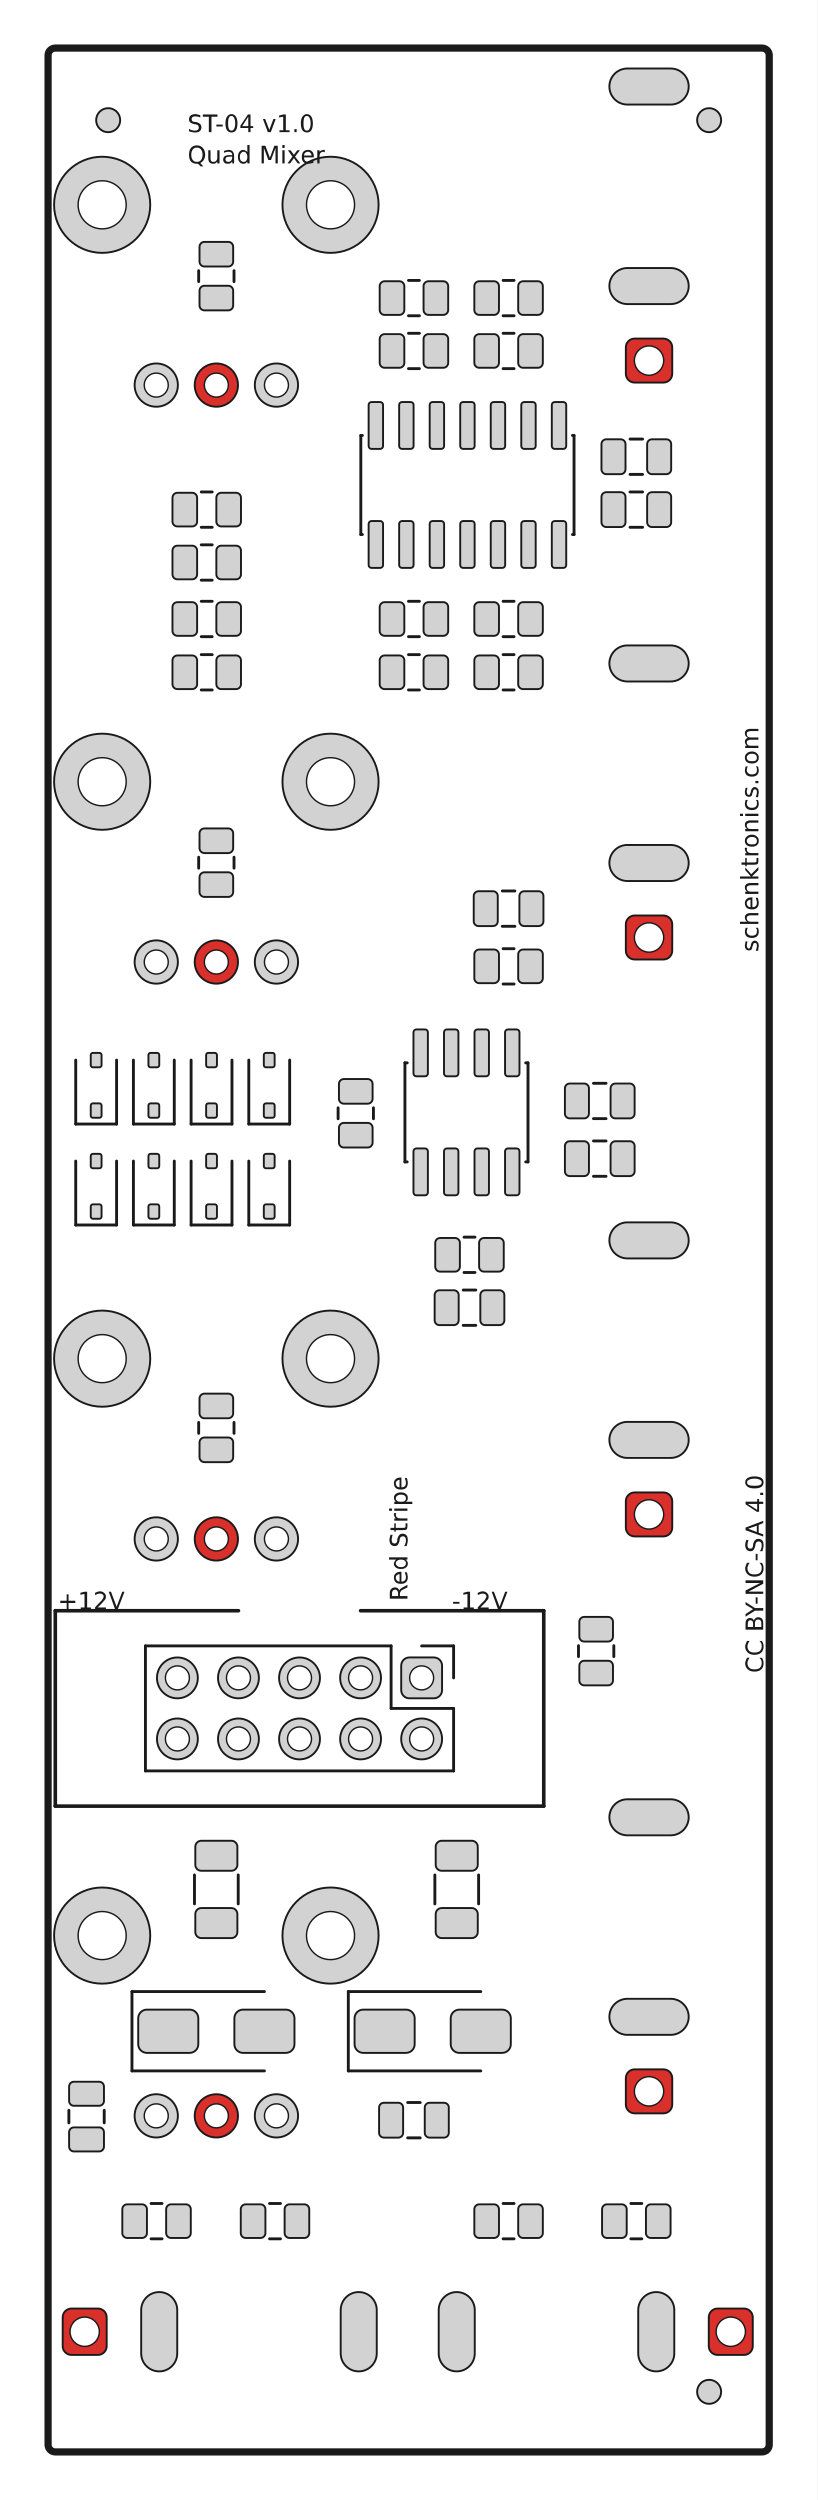
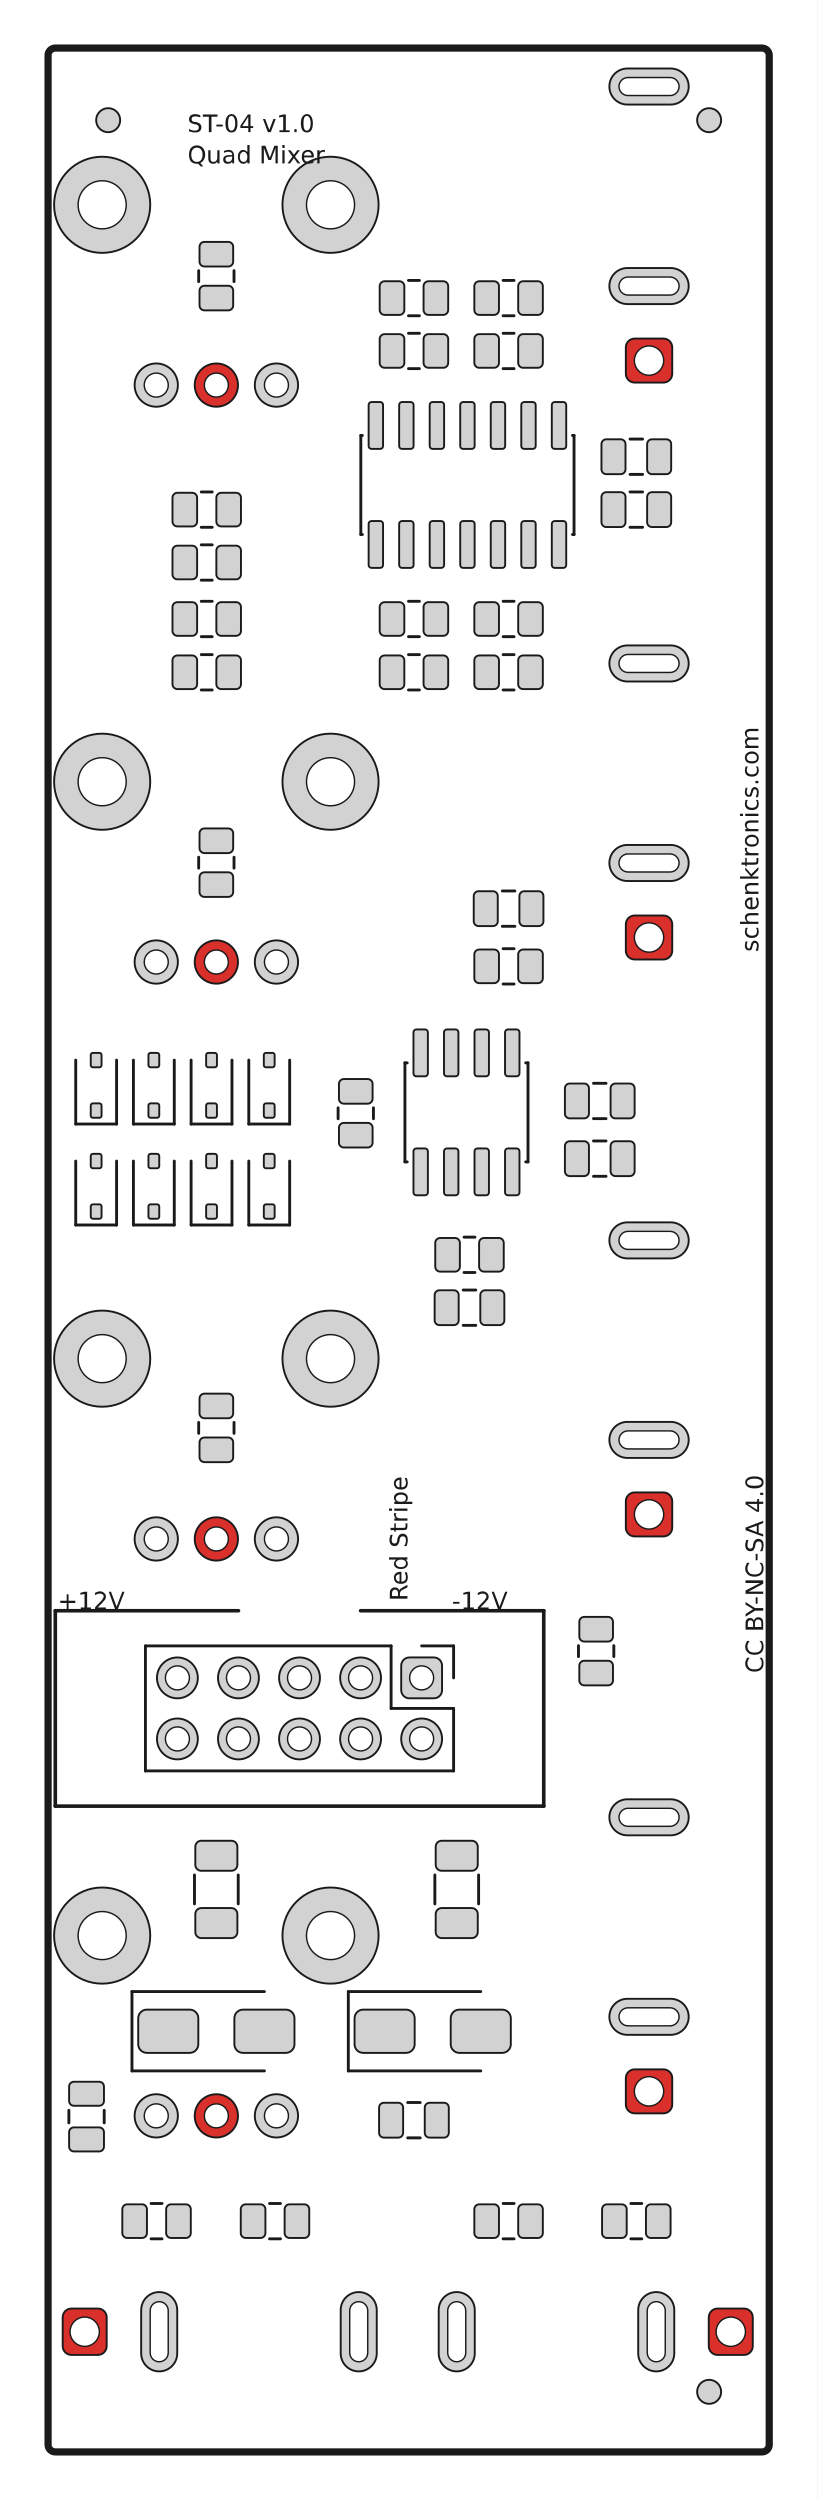
<svg xmlns="http://www.w3.org/2000/svg" viewBox="98.000 48.000 34.000 104.000" width="204" height="624">
  <rect x="98.000" y="48.000" width="34.000" height="104.000" fill="#fff" />
  <rect x="100.0" y="50.0" width="30.0" height="100.0" rx="0.3" fill="#fff" stroke="#1a1a1a" stroke-width="0.3" />
  <rect x="124.035" y="62.085" width="1.930" height="1.830" rx="0.366" fill="#d9302c" stroke="#1a1a1a" stroke-width="0.08" />
  <circle cx="125.000" cy="63.000" r="0.610" fill="#fff" stroke="#1a1a1a" stroke-width="0.06" />
  <rect x="123.350" y="50.850" width="3.300" height="1.500" rx="0.750" fill="#d2d2d2" stroke="#1a1a1a" stroke-width="0.08" />
+   <rect x="123.750" y="51.225" width="2.500" height="0.750" rx="0.375" fill="#fff" stroke="#1a1a1a" stroke-width="0.06" />
  <rect x="123.350" y="59.150" width="3.300" height="1.500" rx="0.750" fill="#d2d2d2" stroke="#1a1a1a" stroke-width="0.08" />
+   <rect x="123.750" y="59.525" width="2.500" height="0.750" rx="0.375" fill="#fff" stroke="#1a1a1a" stroke-width="0.06" />
  <circle cx="111.750" cy="56.520" r="2.000" fill="#d2d2d2" stroke="#1a1a1a" stroke-width="0.08" />
  <circle cx="111.750" cy="56.520" r="1.000" fill="#fff" stroke="#1a1a1a" stroke-width="0.06" />
  <circle cx="102.250" cy="56.520" r="2.000" fill="#d2d2d2" stroke="#1a1a1a" stroke-width="0.08" />
  <circle cx="102.250" cy="56.520" r="1.000" fill="#fff" stroke="#1a1a1a" stroke-width="0.06" />
  <circle cx="104.500" cy="64.020" r="0.900" fill="#d2d2d2" stroke="#1a1a1a" stroke-width="0.08" />
  <circle cx="104.500" cy="64.020" r="0.500" fill="#fff" stroke="#1a1a1a" stroke-width="0.06" />
  <circle cx="107.000" cy="64.020" r="0.900" fill="#d9302c" stroke="#1a1a1a" stroke-width="0.08" />
  <circle cx="107.000" cy="64.020" r="0.500" fill="#fff" stroke="#1a1a1a" stroke-width="0.06" />
  <circle cx="109.500" cy="64.020" r="0.900" fill="#d2d2d2" stroke="#1a1a1a" stroke-width="0.08" />
  <circle cx="109.500" cy="64.020" r="0.500" fill="#fff" stroke="#1a1a1a" stroke-width="0.06" />
  <rect x="100.608" y="144.035" width="1.830" height="1.930" rx="0.366" fill="#d9302c" stroke="#1a1a1a" stroke-width="0.08" />
  <circle cx="101.523" cy="145.000" r="0.610" fill="#fff" stroke="#1a1a1a" stroke-width="0.06" />
  <rect x="112.173" y="143.350" width="1.500" height="3.300" rx="0.750" fill="#d2d2d2" stroke="#1a1a1a" stroke-width="0.08" />
+   <rect x="112.548" y="143.750" width="0.750" height="2.500" rx="0.375" fill="#fff" stroke="#1a1a1a" stroke-width="0.06" />
  <rect x="103.873" y="143.350" width="1.500" height="3.300" rx="0.750" fill="#d2d2d2" stroke="#1a1a1a" stroke-width="0.08" />
+   <rect x="104.248" y="143.750" width="0.750" height="2.500" rx="0.375" fill="#fff" stroke="#1a1a1a" stroke-width="0.06" />
  <rect x="127.485" y="144.035" width="1.830" height="1.930" rx="0.366" fill="#d9302c" stroke="#1a1a1a" stroke-width="0.08" />
  <circle cx="128.400" cy="145.000" r="0.610" fill="#fff" stroke="#1a1a1a" stroke-width="0.06" />
  <rect x="116.250" y="143.350" width="1.500" height="3.300" rx="0.750" fill="#d2d2d2" stroke="#1a1a1a" stroke-width="0.08" />
+   <rect x="116.625" y="143.750" width="0.750" height="2.500" rx="0.375" fill="#fff" stroke="#1a1a1a" stroke-width="0.06" />
  <rect x="124.550" y="143.350" width="1.500" height="3.300" rx="0.750" fill="#d2d2d2" stroke="#1a1a1a" stroke-width="0.08" />
+   <rect x="124.925" y="143.750" width="0.750" height="2.500" rx="0.375" fill="#fff" stroke="#1a1a1a" stroke-width="0.06" />
  <circle cx="111.750" cy="80.520" r="2.000" fill="#d2d2d2" stroke="#1a1a1a" stroke-width="0.08" />
  <circle cx="111.750" cy="80.520" r="1.000" fill="#fff" stroke="#1a1a1a" stroke-width="0.06" />
  <circle cx="102.250" cy="80.520" r="2.000" fill="#d2d2d2" stroke="#1a1a1a" stroke-width="0.08" />
  <circle cx="102.250" cy="80.520" r="1.000" fill="#fff" stroke="#1a1a1a" stroke-width="0.06" />
  <circle cx="104.500" cy="88.020" r="0.900" fill="#d2d2d2" stroke="#1a1a1a" stroke-width="0.08" />
  <circle cx="104.500" cy="88.020" r="0.500" fill="#fff" stroke="#1a1a1a" stroke-width="0.06" />
  <circle cx="107.000" cy="88.020" r="0.900" fill="#d9302c" stroke="#1a1a1a" stroke-width="0.08" />
  <circle cx="107.000" cy="88.020" r="0.500" fill="#fff" stroke="#1a1a1a" stroke-width="0.06" />
  <circle cx="109.500" cy="88.020" r="0.900" fill="#d2d2d2" stroke="#1a1a1a" stroke-width="0.08" />
  <circle cx="109.500" cy="88.020" r="0.500" fill="#fff" stroke="#1a1a1a" stroke-width="0.06" />
  <circle cx="111.750" cy="104.520" r="2.000" fill="#d2d2d2" stroke="#1a1a1a" stroke-width="0.08" />
  <circle cx="111.750" cy="104.520" r="1.000" fill="#fff" stroke="#1a1a1a" stroke-width="0.06" />
  <circle cx="102.250" cy="104.520" r="2.000" fill="#d2d2d2" stroke="#1a1a1a" stroke-width="0.08" />
  <circle cx="102.250" cy="104.520" r="1.000" fill="#fff" stroke="#1a1a1a" stroke-width="0.06" />
  <circle cx="104.500" cy="112.020" r="0.900" fill="#d2d2d2" stroke="#1a1a1a" stroke-width="0.08" />
  <circle cx="104.500" cy="112.020" r="0.500" fill="#fff" stroke="#1a1a1a" stroke-width="0.06" />
  <circle cx="107.000" cy="112.020" r="0.900" fill="#d9302c" stroke="#1a1a1a" stroke-width="0.08" />
  <circle cx="107.000" cy="112.020" r="0.500" fill="#fff" stroke="#1a1a1a" stroke-width="0.06" />
  <circle cx="109.500" cy="112.020" r="0.900" fill="#d2d2d2" stroke="#1a1a1a" stroke-width="0.08" />
  <circle cx="109.500" cy="112.020" r="0.500" fill="#fff" stroke="#1a1a1a" stroke-width="0.06" />
  <rect x="124.035" y="86.085" width="1.930" height="1.830" rx="0.366" fill="#d9302c" stroke="#1a1a1a" stroke-width="0.08" />
  <circle cx="125.000" cy="87.000" r="0.610" fill="#fff" stroke="#1a1a1a" stroke-width="0.06" />
  <rect x="123.350" y="74.850" width="3.300" height="1.500" rx="0.750" fill="#d2d2d2" stroke="#1a1a1a" stroke-width="0.08" />
+   <rect x="123.750" y="75.225" width="2.500" height="0.750" rx="0.375" fill="#fff" stroke="#1a1a1a" stroke-width="0.06" />
  <rect x="123.350" y="83.150" width="3.300" height="1.500" rx="0.750" fill="#d2d2d2" stroke="#1a1a1a" stroke-width="0.08" />
+   <rect x="123.750" y="83.525" width="2.500" height="0.750" rx="0.375" fill="#fff" stroke="#1a1a1a" stroke-width="0.06" />
  <circle cx="111.750" cy="128.520" r="2.000" fill="#d2d2d2" stroke="#1a1a1a" stroke-width="0.08" />
  <circle cx="111.750" cy="128.520" r="1.000" fill="#fff" stroke="#1a1a1a" stroke-width="0.06" />
  <circle cx="102.250" cy="128.520" r="2.000" fill="#d2d2d2" stroke="#1a1a1a" stroke-width="0.08" />
  <circle cx="102.250" cy="128.520" r="1.000" fill="#fff" stroke="#1a1a1a" stroke-width="0.06" />
  <circle cx="104.500" cy="136.020" r="0.900" fill="#d2d2d2" stroke="#1a1a1a" stroke-width="0.08" />
  <circle cx="104.500" cy="136.020" r="0.500" fill="#fff" stroke="#1a1a1a" stroke-width="0.06" />
  <circle cx="107.000" cy="136.020" r="0.900" fill="#d9302c" stroke="#1a1a1a" stroke-width="0.08" />
  <circle cx="107.000" cy="136.020" r="0.500" fill="#fff" stroke="#1a1a1a" stroke-width="0.06" />
  <circle cx="109.500" cy="136.020" r="0.900" fill="#d2d2d2" stroke="#1a1a1a" stroke-width="0.08" />
  <circle cx="109.500" cy="136.020" r="0.500" fill="#fff" stroke="#1a1a1a" stroke-width="0.06" />
  <rect x="124.035" y="134.085" width="1.930" height="1.830" rx="0.366" fill="#d9302c" stroke="#1a1a1a" stroke-width="0.08" />
  <circle cx="125.000" cy="135.000" r="0.610" fill="#fff" stroke="#1a1a1a" stroke-width="0.06" />
  <rect x="123.350" y="122.850" width="3.300" height="1.500" rx="0.750" fill="#d2d2d2" stroke="#1a1a1a" stroke-width="0.08" />
+   <rect x="123.750" y="123.225" width="2.500" height="0.750" rx="0.375" fill="#fff" stroke="#1a1a1a" stroke-width="0.06" />
  <rect x="123.350" y="131.150" width="3.300" height="1.500" rx="0.750" fill="#d2d2d2" stroke="#1a1a1a" stroke-width="0.08" />
+   <rect x="123.750" y="131.525" width="2.500" height="0.750" rx="0.375" fill="#fff" stroke="#1a1a1a" stroke-width="0.06" />
  <rect x="124.035" y="110.085" width="1.930" height="1.830" rx="0.366" fill="#d9302c" stroke="#1a1a1a" stroke-width="0.08" />
  <circle cx="125.000" cy="111.000" r="0.610" fill="#fff" stroke="#1a1a1a" stroke-width="0.06" />
  <rect x="123.350" y="98.850" width="3.300" height="1.500" rx="0.750" fill="#d2d2d2" stroke="#1a1a1a" stroke-width="0.08" />
+   <rect x="123.750" y="99.225" width="2.500" height="0.750" rx="0.375" fill="#fff" stroke="#1a1a1a" stroke-width="0.06" />
  <rect x="123.350" y="107.150" width="3.300" height="1.500" rx="0.750" fill="#d2d2d2" stroke="#1a1a1a" stroke-width="0.08" />
+   <rect x="123.750" y="107.525" width="2.500" height="0.750" rx="0.375" fill="#fff" stroke="#1a1a1a" stroke-width="0.06" />
  <rect x="123.021" y="66.275" width="1.000" height="1.450" rx="0.200" fill="#d2d2d2" stroke="#1a1a1a" stroke-width="0.08" />
  <rect x="124.921" y="66.275" width="1.000" height="1.450" rx="0.200" fill="#d2d2d2" stroke="#1a1a1a" stroke-width="0.08" />
  <rect x="119.607" y="85.075" width="1.000" height="1.450" rx="0.200" fill="#d2d2d2" stroke="#1a1a1a" stroke-width="0.08" />
  <rect x="117.707" y="85.075" width="1.000" height="1.450" rx="0.200" fill="#d2d2d2" stroke="#1a1a1a" stroke-width="0.08" />
  <rect x="121.500" y="95.475" width="1.000" height="1.450" rx="0.200" fill="#d2d2d2" stroke="#1a1a1a" stroke-width="0.08" />
  <rect x="123.400" y="95.475" width="1.000" height="1.450" rx="0.200" fill="#d2d2d2" stroke="#1a1a1a" stroke-width="0.08" />
  <rect x="112.100" y="94.712" width="1.400" height="1.025" rx="0.205" fill="#d2d2d2" stroke="#1a1a1a" stroke-width="0.08" />
  <rect x="112.100" y="92.888" width="1.400" height="1.025" rx="0.205" fill="#d2d2d2" stroke="#1a1a1a" stroke-width="0.08" />
  <rect x="112.750" y="131.600" width="2.500" height="1.800" rx="0.360" fill="#d2d2d2" stroke="#1a1a1a" stroke-width="0.08" />
  <rect x="116.750" y="131.600" width="2.500" height="1.800" rx="0.360" fill="#d2d2d2" stroke="#1a1a1a" stroke-width="0.08" />
  <rect x="115.620" y="61.900" width="1.025" height="1.400" rx="0.205" fill="#d2d2d2" stroke="#1a1a1a" stroke-width="0.08" />
  <rect x="113.795" y="61.900" width="1.025" height="1.400" rx="0.205" fill="#d2d2d2" stroke="#1a1a1a" stroke-width="0.08" />
  <rect x="124.921" y="68.475" width="1.000" height="1.450" rx="0.200" fill="#d2d2d2" stroke="#1a1a1a" stroke-width="0.08" />
  <rect x="123.021" y="68.475" width="1.000" height="1.450" rx="0.200" fill="#d2d2d2" stroke="#1a1a1a" stroke-width="0.08" />
  <rect x="105.175" y="73.050" width="1.025" height="1.400" rx="0.205" fill="#d2d2d2" stroke="#1a1a1a" stroke-width="0.08" />
  <rect x="107.000" y="73.050" width="1.025" height="1.400" rx="0.205" fill="#d2d2d2" stroke="#1a1a1a" stroke-width="0.08" />
  <rect x="117.732" y="73.050" width="1.025" height="1.400" rx="0.205" fill="#d2d2d2" stroke="#1a1a1a" stroke-width="0.08" />
  <rect x="119.557" y="73.050" width="1.025" height="1.400" rx="0.205" fill="#d2d2d2" stroke="#1a1a1a" stroke-width="0.08" />
  <rect x="119.557" y="87.500" width="1.025" height="1.400" rx="0.205" fill="#d2d2d2" stroke="#1a1a1a" stroke-width="0.08" />
  <rect x="117.732" y="87.500" width="1.025" height="1.400" rx="0.205" fill="#d2d2d2" stroke="#1a1a1a" stroke-width="0.08" />
  <rect x="115.620" y="75.267" width="1.025" height="1.400" rx="0.205" fill="#d2d2d2" stroke="#1a1a1a" stroke-width="0.08" />
  <rect x="113.795" y="75.267" width="1.025" height="1.400" rx="0.205" fill="#d2d2d2" stroke="#1a1a1a" stroke-width="0.08" />
  <rect x="104.175" y="98.100" width="0.450" height="0.600" rx="0.090" fill="#d2d2d2" stroke="#1a1a1a" stroke-width="0.08" />
  <rect x="104.175" y="96.000" width="0.450" height="0.600" rx="0.090" fill="#d2d2d2" stroke="#1a1a1a" stroke-width="0.08" />
  <rect x="117.732" y="61.900" width="1.025" height="1.400" rx="0.205" fill="#d2d2d2" stroke="#1a1a1a" stroke-width="0.08" />
  <rect x="119.557" y="61.900" width="1.025" height="1.400" rx="0.205" fill="#d2d2d2" stroke="#1a1a1a" stroke-width="0.08" />
  <rect x="117.732" y="75.267" width="1.025" height="1.400" rx="0.205" fill="#d2d2d2" stroke="#1a1a1a" stroke-width="0.08" />
  <rect x="119.557" y="75.267" width="1.025" height="1.400" rx="0.205" fill="#d2d2d2" stroke="#1a1a1a" stroke-width="0.08" />
  <rect x="117.931" y="99.500" width="1.025" height="1.400" rx="0.205" fill="#d2d2d2" stroke="#1a1a1a" stroke-width="0.08" />
  <rect x="116.106" y="99.500" width="1.025" height="1.400" rx="0.205" fill="#d2d2d2" stroke="#1a1a1a" stroke-width="0.08" />
  <rect x="108.975" y="93.900" width="0.450" height="0.600" rx="0.090" fill="#d2d2d2" stroke="#1a1a1a" stroke-width="0.08" />
  <rect x="108.975" y="91.800" width="0.450" height="0.600" rx="0.090" fill="#d2d2d2" stroke="#1a1a1a" stroke-width="0.08" />
  <rect x="105.175" y="68.500" width="1.025" height="1.400" rx="0.205" fill="#d2d2d2" stroke="#1a1a1a" stroke-width="0.08" />
  <rect x="107.000" y="68.500" width="1.025" height="1.400" rx="0.205" fill="#d2d2d2" stroke="#1a1a1a" stroke-width="0.08" />
  <rect x="100.875" y="134.600" width="1.450" height="1.000" rx="0.200" fill="#d2d2d2" stroke="#1a1a1a" stroke-width="0.08" />
  <rect x="100.875" y="136.500" width="1.450" height="1.000" rx="0.200" fill="#d2d2d2" stroke="#1a1a1a" stroke-width="0.08" />
  <rect x="105.175" y="70.700" width="1.025" height="1.400" rx="0.205" fill="#d2d2d2" stroke="#1a1a1a" stroke-width="0.08" />
  <rect x="107.000" y="70.700" width="1.025" height="1.400" rx="0.205" fill="#d2d2d2" stroke="#1a1a1a" stroke-width="0.08" />
  <rect x="115.620" y="59.700" width="1.025" height="1.400" rx="0.205" fill="#d2d2d2" stroke="#1a1a1a" stroke-width="0.08" />
  <rect x="113.795" y="59.700" width="1.025" height="1.400" rx="0.205" fill="#d2d2d2" stroke="#1a1a1a" stroke-width="0.08" />
  <rect x="101.775" y="93.900" width="0.450" height="0.600" rx="0.090" fill="#d2d2d2" stroke="#1a1a1a" stroke-width="0.08" />
  <rect x="101.775" y="91.800" width="0.450" height="0.600" rx="0.090" fill="#d2d2d2" stroke="#1a1a1a" stroke-width="0.08" />
  <rect x="123.046" y="139.700" width="1.025" height="1.400" rx="0.205" fill="#d2d2d2" stroke="#1a1a1a" stroke-width="0.08" />
  <rect x="124.871" y="139.700" width="1.025" height="1.400" rx="0.205" fill="#d2d2d2" stroke="#1a1a1a" stroke-width="0.08" />
  <rect x="109.840" y="139.700" width="1.025" height="1.400" rx="0.205" fill="#d2d2d2" stroke="#1a1a1a" stroke-width="0.08" />
  <rect x="108.016" y="139.700" width="1.025" height="1.400" rx="0.205" fill="#d2d2d2" stroke="#1a1a1a" stroke-width="0.08" />
  <rect x="113.770" y="135.475" width="1.000" height="1.450" rx="0.200" fill="#d2d2d2" stroke="#1a1a1a" stroke-width="0.08" />
  <rect x="115.670" y="135.475" width="1.000" height="1.450" rx="0.200" fill="#d2d2d2" stroke="#1a1a1a" stroke-width="0.08" />
  <rect x="117.732" y="59.700" width="1.025" height="1.400" rx="0.205" fill="#d2d2d2" stroke="#1a1a1a" stroke-width="0.08" />
  <rect x="119.557" y="59.700" width="1.025" height="1.400" rx="0.205" fill="#d2d2d2" stroke="#1a1a1a" stroke-width="0.08" />
  <rect x="116.125" y="124.575" width="1.750" height="1.250" rx="0.250" fill="#d2d2d2" stroke="#1a1a1a" stroke-width="0.08" />
  <rect x="116.125" y="127.375" width="1.750" height="1.250" rx="0.250" fill="#d2d2d2" stroke="#1a1a1a" stroke-width="0.08" />
  <rect x="115.620" y="73.050" width="1.025" height="1.400" rx="0.205" fill="#d2d2d2" stroke="#1a1a1a" stroke-width="0.08" />
  <rect x="113.795" y="73.050" width="1.025" height="1.400" rx="0.205" fill="#d2d2d2" stroke="#1a1a1a" stroke-width="0.08" />
  <rect x="106.300" y="58.062" width="1.400" height="1.025" rx="0.205" fill="#d2d2d2" stroke="#1a1a1a" stroke-width="0.08" />
  <rect x="106.300" y="59.887" width="1.400" height="1.025" rx="0.205" fill="#d2d2d2" stroke="#1a1a1a" stroke-width="0.08" />
  <rect x="122.100" y="115.263" width="1.400" height="1.025" rx="0.205" fill="#d2d2d2" stroke="#1a1a1a" stroke-width="0.08" />
  <rect x="122.100" y="117.087" width="1.400" height="1.025" rx="0.205" fill="#d2d2d2" stroke="#1a1a1a" stroke-width="0.08" />
  <rect x="103.750" y="131.600" width="2.500" height="1.800" rx="0.360" fill="#d2d2d2" stroke="#1a1a1a" stroke-width="0.08" />
  <rect x="107.750" y="131.600" width="2.500" height="1.800" rx="0.360" fill="#d2d2d2" stroke="#1a1a1a" stroke-width="0.08" />
  <circle cx="127.500" cy="53.000" r="0.500" fill="#d2d2d2" stroke="#1a1a1a" stroke-width="0.08" />
  <rect x="101.775" y="98.100" width="0.450" height="0.600" rx="0.090" fill="#d2d2d2" stroke="#1a1a1a" stroke-width="0.08" />
  <rect x="101.775" y="96.000" width="0.450" height="0.600" rx="0.090" fill="#d2d2d2" stroke="#1a1a1a" stroke-width="0.08" />
  <rect x="106.125" y="124.575" width="1.750" height="1.250" rx="0.250" fill="#d2d2d2" stroke="#1a1a1a" stroke-width="0.08" />
  <rect x="106.125" y="127.375" width="1.750" height="1.250" rx="0.250" fill="#d2d2d2" stroke="#1a1a1a" stroke-width="0.08" />
  <circle cx="102.500" cy="53.000" r="0.500" fill="#d2d2d2" stroke="#1a1a1a" stroke-width="0.08" />
  <rect x="105.175" y="75.267" width="1.025" height="1.400" rx="0.205" fill="#d2d2d2" stroke="#1a1a1a" stroke-width="0.08" />
  <rect x="107.000" y="75.267" width="1.025" height="1.400" rx="0.205" fill="#d2d2d2" stroke="#1a1a1a" stroke-width="0.08" />
  <rect x="117.732" y="139.700" width="1.025" height="1.400" rx="0.205" fill="#d2d2d2" stroke="#1a1a1a" stroke-width="0.08" />
  <rect x="119.557" y="139.700" width="1.025" height="1.400" rx="0.205" fill="#d2d2d2" stroke="#1a1a1a" stroke-width="0.08" />
  <rect x="123.400" y="93.075" width="1.000" height="1.450" rx="0.200" fill="#d2d2d2" stroke="#1a1a1a" stroke-width="0.08" />
  <rect x="121.500" y="93.075" width="1.000" height="1.450" rx="0.200" fill="#d2d2d2" stroke="#1a1a1a" stroke-width="0.08" />
  <circle cx="127.500" cy="147.500" r="0.500" fill="#d2d2d2" stroke="#1a1a1a" stroke-width="0.08" />
  <rect x="104.175" y="93.900" width="0.450" height="0.600" rx="0.090" fill="#d2d2d2" stroke="#1a1a1a" stroke-width="0.08" />
  <rect x="104.175" y="91.800" width="0.450" height="0.600" rx="0.090" fill="#d2d2d2" stroke="#1a1a1a" stroke-width="0.08" />
  <rect x="104.912" y="139.700" width="1.025" height="1.400" rx="0.205" fill="#d2d2d2" stroke="#1a1a1a" stroke-width="0.08" />
  <rect x="103.088" y="139.700" width="1.025" height="1.400" rx="0.205" fill="#d2d2d2" stroke="#1a1a1a" stroke-width="0.08" />
  <rect x="114.690" y="116.950" width="1.700" height="1.700" rx="0.340" fill="#d2d2d2" stroke="#1a1a1a" stroke-width="0.08" />
  <circle cx="115.540" cy="117.800" r="0.500" fill="#fff" stroke="#1a1a1a" stroke-width="0.06" />
  <rect x="114.690" y="119.490" width="1.700" height="1.700" rx="0.850" fill="#d2d2d2" stroke="#1a1a1a" stroke-width="0.08" />
  <circle cx="115.540" cy="120.340" r="0.500" fill="#fff" stroke="#1a1a1a" stroke-width="0.06" />
  <rect x="112.150" y="116.950" width="1.700" height="1.700" rx="0.850" fill="#d2d2d2" stroke="#1a1a1a" stroke-width="0.08" />
  <circle cx="113.000" cy="117.800" r="0.500" fill="#fff" stroke="#1a1a1a" stroke-width="0.06" />
  <rect x="112.150" y="119.490" width="1.700" height="1.700" rx="0.850" fill="#d2d2d2" stroke="#1a1a1a" stroke-width="0.08" />
  <circle cx="113.000" cy="120.340" r="0.500" fill="#fff" stroke="#1a1a1a" stroke-width="0.06" />
  <rect x="109.610" y="116.950" width="1.700" height="1.700" rx="0.850" fill="#d2d2d2" stroke="#1a1a1a" stroke-width="0.08" />
  <circle cx="110.460" cy="117.800" r="0.500" fill="#fff" stroke="#1a1a1a" stroke-width="0.06" />
  <rect x="109.610" y="119.490" width="1.700" height="1.700" rx="0.850" fill="#d2d2d2" stroke="#1a1a1a" stroke-width="0.08" />
  <circle cx="110.460" cy="120.340" r="0.500" fill="#fff" stroke="#1a1a1a" stroke-width="0.06" />
  <rect x="107.070" y="116.950" width="1.700" height="1.700" rx="0.850" fill="#d2d2d2" stroke="#1a1a1a" stroke-width="0.08" />
  <circle cx="107.920" cy="117.800" r="0.500" fill="#fff" stroke="#1a1a1a" stroke-width="0.06" />
  <rect x="107.070" y="119.490" width="1.700" height="1.700" rx="0.850" fill="#d2d2d2" stroke="#1a1a1a" stroke-width="0.08" />
  <circle cx="107.920" cy="120.340" r="0.500" fill="#fff" stroke="#1a1a1a" stroke-width="0.06" />
  <rect x="104.530" y="116.950" width="1.700" height="1.700" rx="0.850" fill="#d2d2d2" stroke="#1a1a1a" stroke-width="0.08" />
  <circle cx="105.380" cy="117.800" r="0.500" fill="#fff" stroke="#1a1a1a" stroke-width="0.06" />
  <rect x="104.530" y="119.490" width="1.700" height="1.700" rx="0.850" fill="#d2d2d2" stroke="#1a1a1a" stroke-width="0.08" />
  <circle cx="105.380" cy="120.340" r="0.500" fill="#fff" stroke="#1a1a1a" stroke-width="0.06" />
  <rect x="106.300" y="105.975" width="1.400" height="1.025" rx="0.205" fill="#d2d2d2" stroke="#1a1a1a" stroke-width="0.08" />
  <rect x="106.300" y="107.800" width="1.400" height="1.025" rx="0.205" fill="#d2d2d2" stroke="#1a1a1a" stroke-width="0.08" />
  <rect x="119.010" y="90.825" width="0.600" height="1.950" rx="0.120" fill="#d2d2d2" stroke="#1a1a1a" stroke-width="0.08" />
  <rect x="117.740" y="90.825" width="0.600" height="1.950" rx="0.120" fill="#d2d2d2" stroke="#1a1a1a" stroke-width="0.08" />
  <rect x="116.470" y="90.825" width="0.600" height="1.950" rx="0.120" fill="#d2d2d2" stroke="#1a1a1a" stroke-width="0.08" />
  <rect x="115.200" y="90.825" width="0.600" height="1.950" rx="0.120" fill="#d2d2d2" stroke="#1a1a1a" stroke-width="0.08" />
  <rect x="115.200" y="95.775" width="0.600" height="1.950" rx="0.120" fill="#d2d2d2" stroke="#1a1a1a" stroke-width="0.08" />
  <rect x="116.470" y="95.775" width="0.600" height="1.950" rx="0.120" fill="#d2d2d2" stroke="#1a1a1a" stroke-width="0.08" />
  <rect x="117.740" y="95.775" width="0.600" height="1.950" rx="0.120" fill="#d2d2d2" stroke="#1a1a1a" stroke-width="0.08" />
  <rect x="119.010" y="95.775" width="0.600" height="1.950" rx="0.120" fill="#d2d2d2" stroke="#1a1a1a" stroke-width="0.08" />
  <rect x="117.981" y="101.675" width="1.000" height="1.450" rx="0.200" fill="#d2d2d2" stroke="#1a1a1a" stroke-width="0.08" />
  <rect x="116.081" y="101.675" width="1.000" height="1.450" rx="0.200" fill="#d2d2d2" stroke="#1a1a1a" stroke-width="0.08" />
  <rect x="120.955" y="64.725" width="0.600" height="1.950" rx="0.120" fill="#d2d2d2" stroke="#1a1a1a" stroke-width="0.08" />
  <rect x="119.685" y="64.725" width="0.600" height="1.950" rx="0.120" fill="#d2d2d2" stroke="#1a1a1a" stroke-width="0.08" />
  <rect x="118.415" y="64.725" width="0.600" height="1.950" rx="0.120" fill="#d2d2d2" stroke="#1a1a1a" stroke-width="0.08" />
  <rect x="117.145" y="64.725" width="0.600" height="1.950" rx="0.120" fill="#d2d2d2" stroke="#1a1a1a" stroke-width="0.08" />
  <rect x="115.875" y="64.725" width="0.600" height="1.950" rx="0.120" fill="#d2d2d2" stroke="#1a1a1a" stroke-width="0.08" />
  <rect x="114.605" y="64.725" width="0.600" height="1.950" rx="0.120" fill="#d2d2d2" stroke="#1a1a1a" stroke-width="0.08" />
  <rect x="113.335" y="64.725" width="0.600" height="1.950" rx="0.120" fill="#d2d2d2" stroke="#1a1a1a" stroke-width="0.08" />
  <rect x="113.335" y="69.675" width="0.600" height="1.950" rx="0.120" fill="#d2d2d2" stroke="#1a1a1a" stroke-width="0.08" />
  <rect x="114.605" y="69.675" width="0.600" height="1.950" rx="0.120" fill="#d2d2d2" stroke="#1a1a1a" stroke-width="0.08" />
  <rect x="115.875" y="69.675" width="0.600" height="1.950" rx="0.120" fill="#d2d2d2" stroke="#1a1a1a" stroke-width="0.08" />
  <rect x="117.145" y="69.675" width="0.600" height="1.950" rx="0.120" fill="#d2d2d2" stroke="#1a1a1a" stroke-width="0.08" />
  <rect x="118.415" y="69.675" width="0.600" height="1.950" rx="0.120" fill="#d2d2d2" stroke="#1a1a1a" stroke-width="0.08" />
  <rect x="119.685" y="69.675" width="0.600" height="1.950" rx="0.120" fill="#d2d2d2" stroke="#1a1a1a" stroke-width="0.08" />
  <rect x="120.955" y="69.675" width="0.600" height="1.950" rx="0.120" fill="#d2d2d2" stroke="#1a1a1a" stroke-width="0.08" />
  <rect x="106.300" y="82.463" width="1.400" height="1.025" rx="0.205" fill="#d2d2d2" stroke="#1a1a1a" stroke-width="0.08" />
  <rect x="106.300" y="84.287" width="1.400" height="1.025" rx="0.205" fill="#d2d2d2" stroke="#1a1a1a" stroke-width="0.08" />
  <rect x="108.975" y="98.100" width="0.450" height="0.600" rx="0.090" fill="#d2d2d2" stroke="#1a1a1a" stroke-width="0.08" />
  <rect x="108.975" y="96.000" width="0.450" height="0.600" rx="0.090" fill="#d2d2d2" stroke="#1a1a1a" stroke-width="0.08" />
  <rect x="106.575" y="98.100" width="0.450" height="0.600" rx="0.090" fill="#d2d2d2" stroke="#1a1a1a" stroke-width="0.08" />
  <rect x="106.575" y="96.000" width="0.450" height="0.600" rx="0.090" fill="#d2d2d2" stroke="#1a1a1a" stroke-width="0.08" />
  <rect x="106.575" y="93.900" width="0.450" height="0.600" rx="0.090" fill="#d2d2d2" stroke="#1a1a1a" stroke-width="0.08" />
  <rect x="106.575" y="91.800" width="0.450" height="0.600" rx="0.090" fill="#d2d2d2" stroke="#1a1a1a" stroke-width="0.08" />
  <line x1="124.210" y1="66.265" x2="124.732" y2="66.265" stroke="#1a1a1a" stroke-width="0.12" stroke-linecap="round" />
  <line x1="124.210" y1="67.735" x2="124.732" y2="67.735" stroke="#1a1a1a" stroke-width="0.12" stroke-linecap="round" />
  <line x1="119.418" y1="85.065" x2="118.896" y2="85.065" stroke="#1a1a1a" stroke-width="0.12" stroke-linecap="round" />
  <line x1="119.418" y1="86.535" x2="118.896" y2="86.535" stroke="#1a1a1a" stroke-width="0.12" stroke-linecap="round" />
  <line x1="122.689" y1="95.465" x2="123.211" y2="95.465" stroke="#1a1a1a" stroke-width="0.12" stroke-linecap="round" />
  <line x1="122.689" y1="96.935" x2="123.211" y2="96.935" stroke="#1a1a1a" stroke-width="0.12" stroke-linecap="round" />
  <line x1="113.535" y1="94.540" x2="113.535" y2="94.085" stroke="#1a1a1a" stroke-width="0.12" stroke-linecap="round" />
  <line x1="112.065" y1="94.540" x2="112.065" y2="94.085" stroke="#1a1a1a" stroke-width="0.12" stroke-linecap="round" />
  <line x1="112.490" y1="130.850" x2="118.000" y2="130.850" stroke="#1a1a1a" stroke-width="0.12" stroke-linecap="round" />
  <line x1="112.490" y1="130.850" x2="112.490" y2="134.150" stroke="#1a1a1a" stroke-width="0.12" stroke-linecap="round" />
  <line x1="112.490" y1="134.150" x2="118.000" y2="134.150" stroke="#1a1a1a" stroke-width="0.12" stroke-linecap="round" />
  <line x1="115.447" y1="61.865" x2="114.993" y2="61.865" stroke="#1a1a1a" stroke-width="0.12" stroke-linecap="round" />
  <line x1="115.447" y1="63.335" x2="114.993" y2="63.335" stroke="#1a1a1a" stroke-width="0.12" stroke-linecap="round" />
  <line x1="124.732" y1="68.465" x2="124.210" y2="68.465" stroke="#1a1a1a" stroke-width="0.12" stroke-linecap="round" />
  <line x1="124.732" y1="69.935" x2="124.210" y2="69.935" stroke="#1a1a1a" stroke-width="0.12" stroke-linecap="round" />
  <line x1="106.373" y1="73.015" x2="106.827" y2="73.015" stroke="#1a1a1a" stroke-width="0.12" stroke-linecap="round" />
  <line x1="106.373" y1="74.485" x2="106.827" y2="74.485" stroke="#1a1a1a" stroke-width="0.12" stroke-linecap="round" />
  <line x1="118.930" y1="73.015" x2="119.384" y2="73.015" stroke="#1a1a1a" stroke-width="0.12" stroke-linecap="round" />
  <line x1="118.930" y1="74.485" x2="119.384" y2="74.485" stroke="#1a1a1a" stroke-width="0.12" stroke-linecap="round" />
  <line x1="119.384" y1="87.465" x2="118.930" y2="87.465" stroke="#1a1a1a" stroke-width="0.12" stroke-linecap="round" />
  <line x1="119.384" y1="88.935" x2="118.930" y2="88.935" stroke="#1a1a1a" stroke-width="0.12" stroke-linecap="round" />
  <line x1="115.447" y1="75.232" x2="114.993" y2="75.232" stroke="#1a1a1a" stroke-width="0.12" stroke-linecap="round" />
  <line x1="115.447" y1="76.702" x2="114.993" y2="76.702" stroke="#1a1a1a" stroke-width="0.12" stroke-linecap="round" />
  <line x1="105.250" y1="98.960" x2="105.250" y2="96.300" stroke="#1a1a1a" stroke-width="0.12" stroke-linecap="round" />
  <line x1="103.550" y1="98.960" x2="105.250" y2="98.960" stroke="#1a1a1a" stroke-width="0.12" stroke-linecap="round" />
  <line x1="103.550" y1="98.960" x2="103.550" y2="96.300" stroke="#1a1a1a" stroke-width="0.12" stroke-linecap="round" />
  <line x1="118.930" y1="61.865" x2="119.384" y2="61.865" stroke="#1a1a1a" stroke-width="0.12" stroke-linecap="round" />
  <line x1="118.930" y1="63.335" x2="119.384" y2="63.335" stroke="#1a1a1a" stroke-width="0.12" stroke-linecap="round" />
  <line x1="118.930" y1="75.232" x2="119.384" y2="75.232" stroke="#1a1a1a" stroke-width="0.12" stroke-linecap="round" />
  <line x1="118.930" y1="76.702" x2="119.384" y2="76.702" stroke="#1a1a1a" stroke-width="0.12" stroke-linecap="round" />
  <line x1="117.758" y1="99.465" x2="117.304" y2="99.465" stroke="#1a1a1a" stroke-width="0.12" stroke-linecap="round" />
  <line x1="117.758" y1="100.935" x2="117.304" y2="100.935" stroke="#1a1a1a" stroke-width="0.12" stroke-linecap="round" />
  <line x1="110.050" y1="94.760" x2="110.050" y2="92.100" stroke="#1a1a1a" stroke-width="0.12" stroke-linecap="round" />
  <line x1="108.350" y1="94.760" x2="110.050" y2="94.760" stroke="#1a1a1a" stroke-width="0.12" stroke-linecap="round" />
  <line x1="108.350" y1="94.760" x2="108.350" y2="92.100" stroke="#1a1a1a" stroke-width="0.12" stroke-linecap="round" />
  <line x1="106.373" y1="68.465" x2="106.827" y2="68.465" stroke="#1a1a1a" stroke-width="0.12" stroke-linecap="round" />
  <line x1="106.373" y1="69.935" x2="106.827" y2="69.935" stroke="#1a1a1a" stroke-width="0.12" stroke-linecap="round" />
  <line x1="102.335" y1="135.789" x2="102.335" y2="136.311" stroke="#1a1a1a" stroke-width="0.12" stroke-linecap="round" />
  <line x1="100.865" y1="135.789" x2="100.865" y2="136.311" stroke="#1a1a1a" stroke-width="0.12" stroke-linecap="round" />
  <line x1="106.373" y1="70.665" x2="106.827" y2="70.665" stroke="#1a1a1a" stroke-width="0.12" stroke-linecap="round" />
  <line x1="106.373" y1="72.135" x2="106.827" y2="72.135" stroke="#1a1a1a" stroke-width="0.12" stroke-linecap="round" />
  <line x1="115.447" y1="59.665" x2="114.993" y2="59.665" stroke="#1a1a1a" stroke-width="0.12" stroke-linecap="round" />
  <line x1="115.447" y1="61.135" x2="114.993" y2="61.135" stroke="#1a1a1a" stroke-width="0.12" stroke-linecap="round" />
  <line x1="102.850" y1="94.760" x2="102.850" y2="92.100" stroke="#1a1a1a" stroke-width="0.12" stroke-linecap="round" />
  <line x1="101.150" y1="94.760" x2="102.850" y2="94.760" stroke="#1a1a1a" stroke-width="0.12" stroke-linecap="round" />
  <line x1="101.150" y1="94.760" x2="101.150" y2="92.100" stroke="#1a1a1a" stroke-width="0.12" stroke-linecap="round" />
  <line x1="124.244" y1="139.665" x2="124.698" y2="139.665" stroke="#1a1a1a" stroke-width="0.12" stroke-linecap="round" />
  <line x1="124.244" y1="141.135" x2="124.698" y2="141.135" stroke="#1a1a1a" stroke-width="0.12" stroke-linecap="round" />
  <line x1="109.668" y1="139.665" x2="109.213" y2="139.665" stroke="#1a1a1a" stroke-width="0.12" stroke-linecap="round" />
  <line x1="109.668" y1="141.135" x2="109.213" y2="141.135" stroke="#1a1a1a" stroke-width="0.12" stroke-linecap="round" />
  <line x1="114.959" y1="135.465" x2="115.481" y2="135.465" stroke="#1a1a1a" stroke-width="0.12" stroke-linecap="round" />
  <line x1="114.959" y1="136.935" x2="115.481" y2="136.935" stroke="#1a1a1a" stroke-width="0.12" stroke-linecap="round" />
  <line x1="118.930" y1="59.665" x2="119.384" y2="59.665" stroke="#1a1a1a" stroke-width="0.12" stroke-linecap="round" />
  <line x1="118.930" y1="61.135" x2="119.384" y2="61.135" stroke="#1a1a1a" stroke-width="0.12" stroke-linecap="round" />
  <line x1="117.910" y1="125.998" x2="117.910" y2="127.202" stroke="#1a1a1a" stroke-width="0.12" stroke-linecap="round" />
  <line x1="116.090" y1="125.998" x2="116.090" y2="127.202" stroke="#1a1a1a" stroke-width="0.12" stroke-linecap="round" />
  <line x1="115.447" y1="73.015" x2="114.993" y2="73.015" stroke="#1a1a1a" stroke-width="0.12" stroke-linecap="round" />
  <line x1="115.447" y1="74.485" x2="114.993" y2="74.485" stroke="#1a1a1a" stroke-width="0.12" stroke-linecap="round" />
  <line x1="107.735" y1="59.260" x2="107.735" y2="59.715" stroke="#1a1a1a" stroke-width="0.12" stroke-linecap="round" />
  <line x1="106.265" y1="59.260" x2="106.265" y2="59.715" stroke="#1a1a1a" stroke-width="0.12" stroke-linecap="round" />
  <line x1="123.535" y1="116.460" x2="123.535" y2="116.915" stroke="#1a1a1a" stroke-width="0.12" stroke-linecap="round" />
  <line x1="122.065" y1="116.460" x2="122.065" y2="116.915" stroke="#1a1a1a" stroke-width="0.12" stroke-linecap="round" />
  <line x1="103.490" y1="130.850" x2="109.000" y2="130.850" stroke="#1a1a1a" stroke-width="0.12" stroke-linecap="round" />
  <line x1="103.490" y1="130.850" x2="103.490" y2="134.150" stroke="#1a1a1a" stroke-width="0.12" stroke-linecap="round" />
  <line x1="103.490" y1="134.150" x2="109.000" y2="134.150" stroke="#1a1a1a" stroke-width="0.12" stroke-linecap="round" />
  <line x1="102.850" y1="98.960" x2="102.850" y2="96.300" stroke="#1a1a1a" stroke-width="0.12" stroke-linecap="round" />
  <line x1="101.150" y1="98.960" x2="102.850" y2="98.960" stroke="#1a1a1a" stroke-width="0.12" stroke-linecap="round" />
  <line x1="101.150" y1="98.960" x2="101.150" y2="96.300" stroke="#1a1a1a" stroke-width="0.12" stroke-linecap="round" />
  <line x1="107.910" y1="125.998" x2="107.910" y2="127.202" stroke="#1a1a1a" stroke-width="0.12" stroke-linecap="round" />
  <line x1="106.090" y1="125.998" x2="106.090" y2="127.202" stroke="#1a1a1a" stroke-width="0.12" stroke-linecap="round" />
  <line x1="106.373" y1="75.232" x2="106.827" y2="75.232" stroke="#1a1a1a" stroke-width="0.12" stroke-linecap="round" />
  <line x1="106.373" y1="76.702" x2="106.827" y2="76.702" stroke="#1a1a1a" stroke-width="0.12" stroke-linecap="round" />
  <line x1="118.930" y1="139.665" x2="119.384" y2="139.665" stroke="#1a1a1a" stroke-width="0.12" stroke-linecap="round" />
  <line x1="118.930" y1="141.135" x2="119.384" y2="141.135" stroke="#1a1a1a" stroke-width="0.12" stroke-linecap="round" />
  <line x1="123.211" y1="93.065" x2="122.689" y2="93.065" stroke="#1a1a1a" stroke-width="0.12" stroke-linecap="round" />
  <line x1="123.211" y1="94.535" x2="122.689" y2="94.535" stroke="#1a1a1a" stroke-width="0.12" stroke-linecap="round" />
  <line x1="105.250" y1="94.760" x2="105.250" y2="92.100" stroke="#1a1a1a" stroke-width="0.12" stroke-linecap="round" />
  <line x1="103.550" y1="94.760" x2="105.250" y2="94.760" stroke="#1a1a1a" stroke-width="0.12" stroke-linecap="round" />
  <line x1="103.550" y1="94.760" x2="103.550" y2="92.100" stroke="#1a1a1a" stroke-width="0.12" stroke-linecap="round" />
  <line x1="104.740" y1="139.665" x2="104.285" y2="139.665" stroke="#1a1a1a" stroke-width="0.12" stroke-linecap="round" />
  <line x1="104.740" y1="141.135" x2="104.285" y2="141.135" stroke="#1a1a1a" stroke-width="0.12" stroke-linecap="round" />
  <line x1="120.620" y1="115.006" x2="113.000" y2="115.006" stroke="#1a1a1a" stroke-width="0.15" stroke-linecap="round" />
  <line x1="120.620" y1="123.134" x2="120.620" y2="115.006" stroke="#1a1a1a" stroke-width="0.15" stroke-linecap="round" />
  <line x1="116.870" y1="116.470" x2="116.870" y2="117.800" stroke="#1a1a1a" stroke-width="0.12" stroke-linecap="round" />
  <line x1="116.870" y1="119.070" x2="116.870" y2="121.670" stroke="#1a1a1a" stroke-width="0.12" stroke-linecap="round" />
  <line x1="116.870" y1="121.670" x2="104.050" y2="121.670" stroke="#1a1a1a" stroke-width="0.12" stroke-linecap="round" />
  <line x1="115.540" y1="116.470" x2="116.870" y2="116.470" stroke="#1a1a1a" stroke-width="0.12" stroke-linecap="round" />
  <line x1="114.270" y1="116.470" x2="114.270" y2="119.070" stroke="#1a1a1a" stroke-width="0.12" stroke-linecap="round" />
  <line x1="114.270" y1="116.470" x2="104.050" y2="116.470" stroke="#1a1a1a" stroke-width="0.12" stroke-linecap="round" />
  <line x1="114.270" y1="119.070" x2="116.870" y2="119.070" stroke="#1a1a1a" stroke-width="0.12" stroke-linecap="round" />
  <line x1="107.920" y1="115.006" x2="100.300" y2="115.006" stroke="#1a1a1a" stroke-width="0.15" stroke-linecap="round" />
  <line x1="104.050" y1="116.470" x2="104.050" y2="121.670" stroke="#1a1a1a" stroke-width="0.12" stroke-linecap="round" />
  <line x1="100.300" y1="115.006" x2="100.300" y2="123.134" stroke="#1a1a1a" stroke-width="0.15" stroke-linecap="round" />
  <line x1="100.300" y1="123.134" x2="120.620" y2="123.134" stroke="#1a1a1a" stroke-width="0.15" stroke-linecap="round" />
  <line x1="107.735" y1="107.173" x2="107.735" y2="107.627" stroke="#1a1a1a" stroke-width="0.12" stroke-linecap="round" />
  <line x1="106.265" y1="107.173" x2="106.265" y2="107.627" stroke="#1a1a1a" stroke-width="0.12" stroke-linecap="round" />
  <line x1="119.965" y1="92.215" x2="119.965" y2="96.335" stroke="#1a1a1a" stroke-width="0.12" stroke-linecap="round" />
  <line x1="119.965" y1="96.335" x2="119.870" y2="96.335" stroke="#1a1a1a" stroke-width="0.12" stroke-linecap="round" />
  <line x1="119.870" y1="92.215" x2="119.965" y2="92.215" stroke="#1a1a1a" stroke-width="0.12" stroke-linecap="round" />
  <line x1="114.940" y1="96.335" x2="114.845" y2="96.335" stroke="#1a1a1a" stroke-width="0.12" stroke-linecap="round" />
  <line x1="114.845" y1="92.215" x2="114.940" y2="92.215" stroke="#1a1a1a" stroke-width="0.12" stroke-linecap="round" />
  <line x1="114.845" y1="96.335" x2="114.845" y2="92.215" stroke="#1a1a1a" stroke-width="0.12" stroke-linecap="round" />
  <line x1="117.792" y1="101.665" x2="117.270" y2="101.665" stroke="#1a1a1a" stroke-width="0.12" stroke-linecap="round" />
  <line x1="117.792" y1="103.135" x2="117.270" y2="103.135" stroke="#1a1a1a" stroke-width="0.12" stroke-linecap="round" />
  <line x1="121.880" y1="66.115" x2="121.880" y2="70.235" stroke="#1a1a1a" stroke-width="0.12" stroke-linecap="round" />
  <line x1="121.880" y1="70.235" x2="121.815" y2="70.235" stroke="#1a1a1a" stroke-width="0.12" stroke-linecap="round" />
  <line x1="121.815" y1="66.115" x2="121.880" y2="66.115" stroke="#1a1a1a" stroke-width="0.12" stroke-linecap="round" />
  <line x1="113.075" y1="70.235" x2="113.010" y2="70.235" stroke="#1a1a1a" stroke-width="0.12" stroke-linecap="round" />
  <line x1="113.010" y1="66.115" x2="113.075" y2="66.115" stroke="#1a1a1a" stroke-width="0.12" stroke-linecap="round" />
  <line x1="113.010" y1="70.235" x2="113.010" y2="66.115" stroke="#1a1a1a" stroke-width="0.12" stroke-linecap="round" />
  <line x1="107.735" y1="83.660" x2="107.735" y2="84.115" stroke="#1a1a1a" stroke-width="0.12" stroke-linecap="round" />
  <line x1="106.265" y1="83.660" x2="106.265" y2="84.115" stroke="#1a1a1a" stroke-width="0.12" stroke-linecap="round" />
  <line x1="110.050" y1="98.960" x2="110.050" y2="96.300" stroke="#1a1a1a" stroke-width="0.12" stroke-linecap="round" />
  <line x1="108.350" y1="98.960" x2="110.050" y2="98.960" stroke="#1a1a1a" stroke-width="0.12" stroke-linecap="round" />
  <line x1="108.350" y1="98.960" x2="108.350" y2="96.300" stroke="#1a1a1a" stroke-width="0.12" stroke-linecap="round" />
  <line x1="107.650" y1="98.960" x2="107.650" y2="96.300" stroke="#1a1a1a" stroke-width="0.12" stroke-linecap="round" />
  <line x1="105.950" y1="98.960" x2="107.650" y2="98.960" stroke="#1a1a1a" stroke-width="0.12" stroke-linecap="round" />
  <line x1="105.950" y1="98.960" x2="105.950" y2="96.300" stroke="#1a1a1a" stroke-width="0.12" stroke-linecap="round" />
  <line x1="107.650" y1="94.760" x2="107.650" y2="92.100" stroke="#1a1a1a" stroke-width="0.12" stroke-linecap="round" />
  <line x1="105.950" y1="94.760" x2="107.650" y2="94.760" stroke="#1a1a1a" stroke-width="0.12" stroke-linecap="round" />
  <line x1="105.950" y1="94.760" x2="105.950" y2="92.100" stroke="#1a1a1a" stroke-width="0.12" stroke-linecap="round" />
  <text x="116.800" y="114.600" font-family="DejaVu Sans, Helvetica, Arial, sans-serif" font-size="1.000" fill="#1a1a1a" text-anchor="start" dominant-baseline="central">-12V</text>
  <text x="105.800" y="53.150" font-family="DejaVu Sans, Helvetica, Arial, sans-serif" font-size="1.000" fill="#1a1a1a" text-anchor="start" dominant-baseline="central">ST-04 v1.0</text>
  <text x="105.800" y="54.450" font-family="DejaVu Sans, Helvetica, Arial, sans-serif" font-size="1.000" fill="#1a1a1a" text-anchor="start" dominant-baseline="central">Quad Mixer</text>
  <text x="100.400" y="114.600" font-family="DejaVu Sans, Helvetica, Arial, sans-serif" font-size="1.000" fill="#1a1a1a" text-anchor="start" dominant-baseline="central">+12V</text>
  <text x="129.400" y="117.600" font-family="DejaVu Sans, Helvetica, Arial, sans-serif" font-size="1.000" fill="#1a1a1a" text-anchor="start" dominant-baseline="central" transform="rotate(270.0 129.400 117.600)">CC BY-NC-SA 4.0</text>
  <text x="129.200" y="87.600" font-family="DejaVu Sans, Helvetica, Arial, sans-serif" font-size="1.000" fill="#1a1a1a" text-anchor="start" dominant-baseline="central" transform="rotate(270.0 129.200 87.600)">schenktronics.com</text>
  <text x="114.600" y="114.600" font-family="DejaVu Sans, Helvetica, Arial, sans-serif" font-size="1.000" fill="#1a1a1a" text-anchor="start" dominant-baseline="central" transform="rotate(270.0 114.600 114.600)">Red Stripe</text>
</svg>
